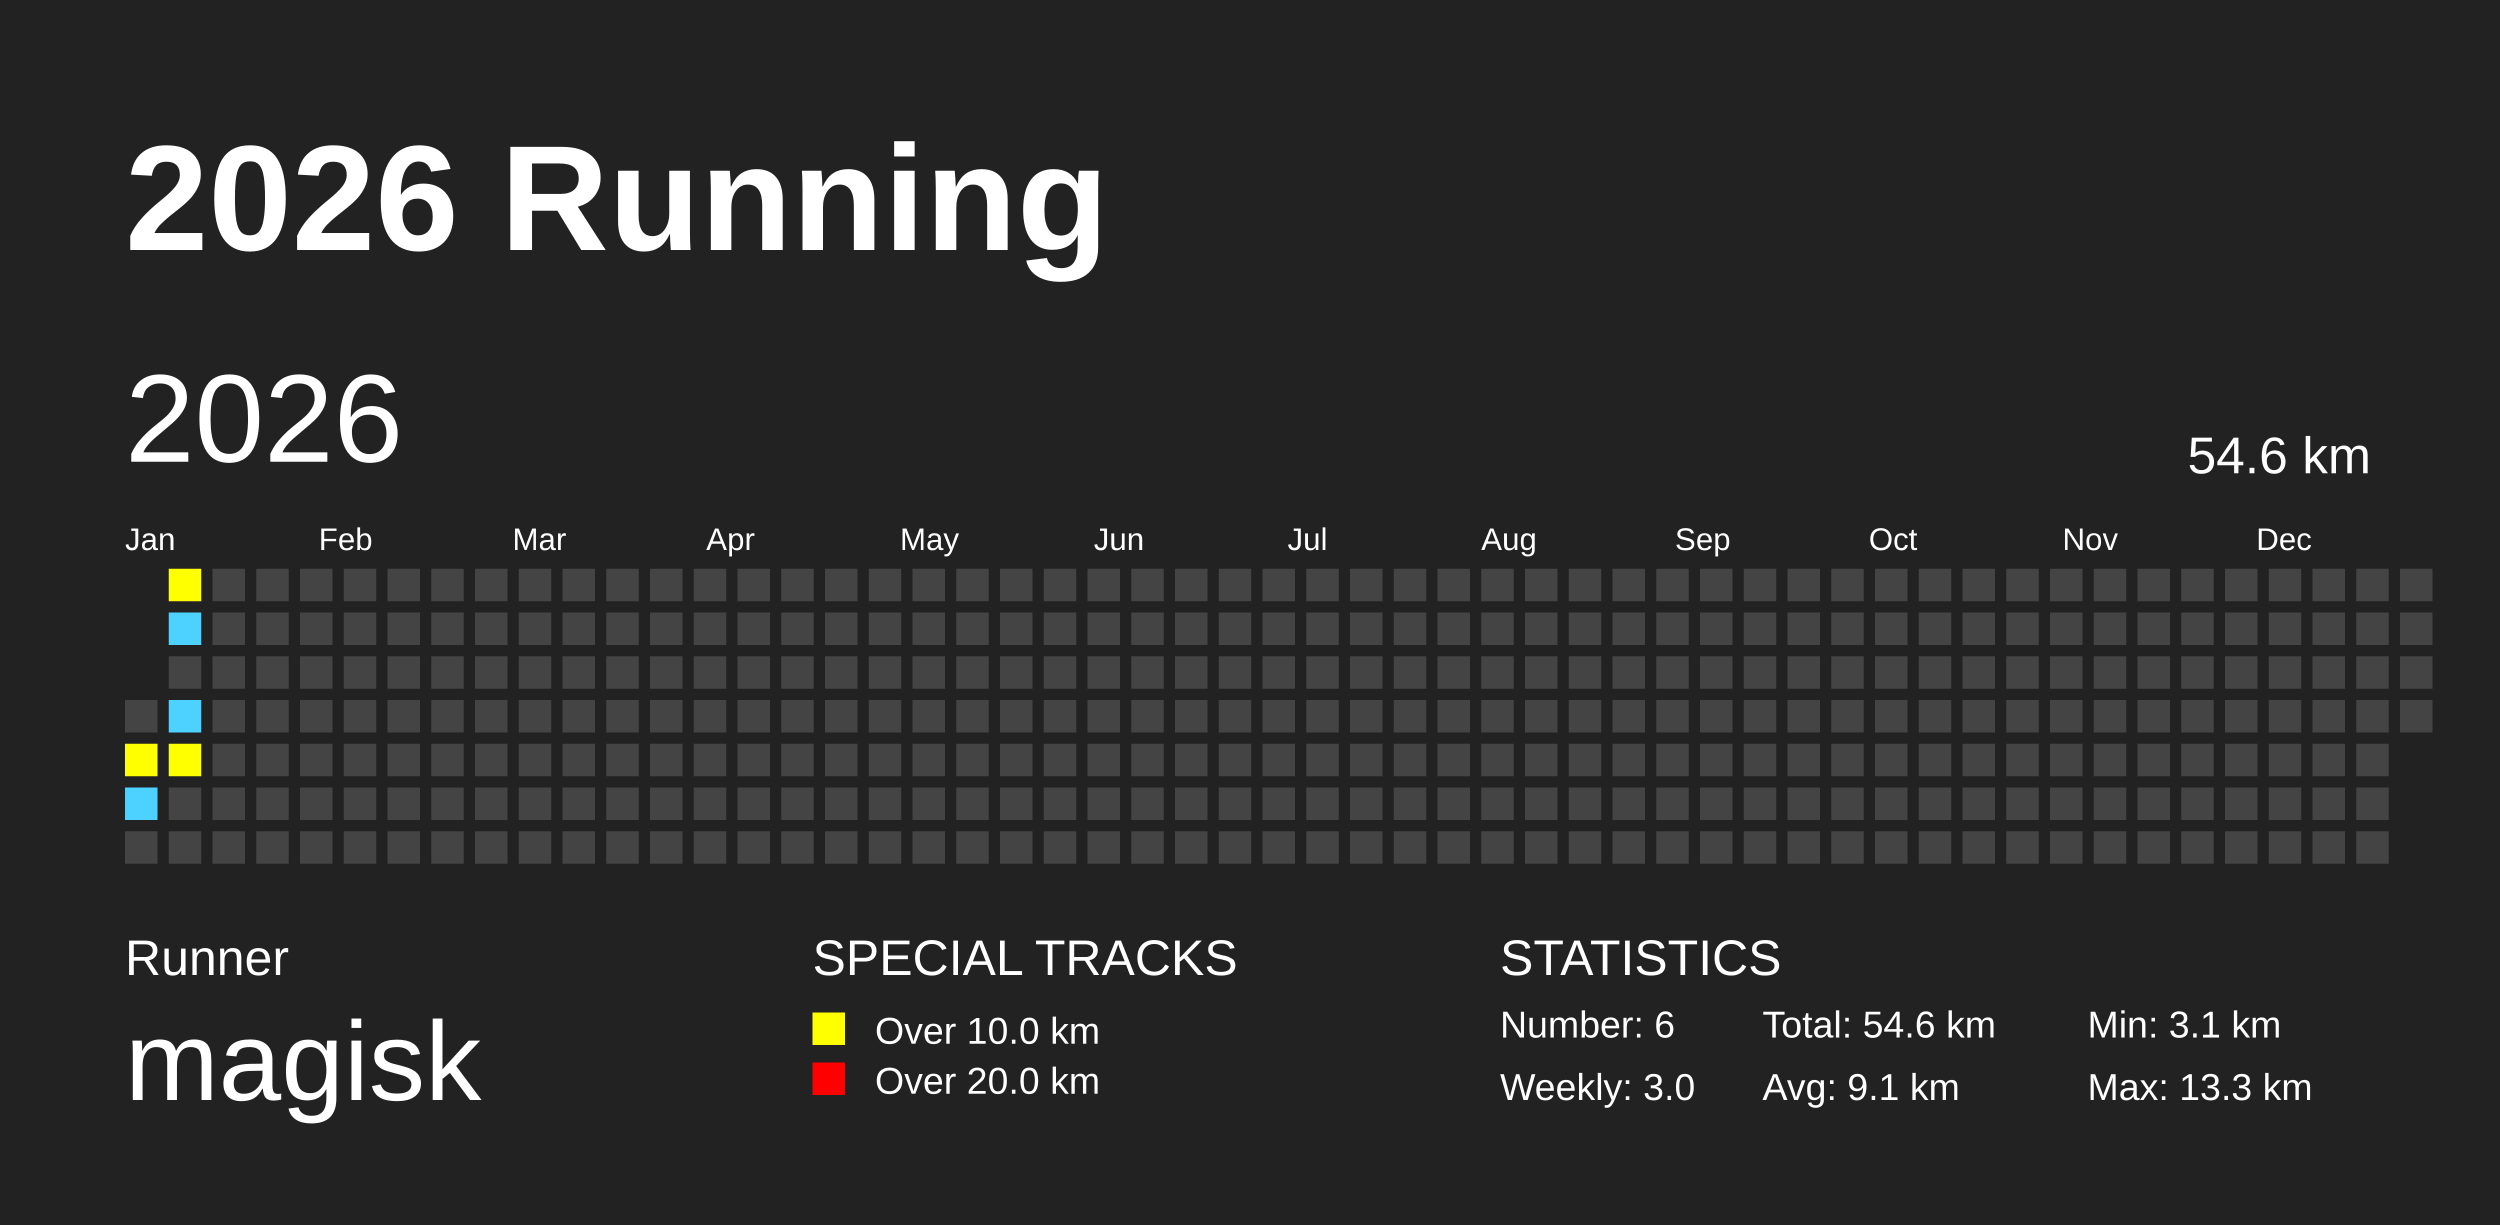
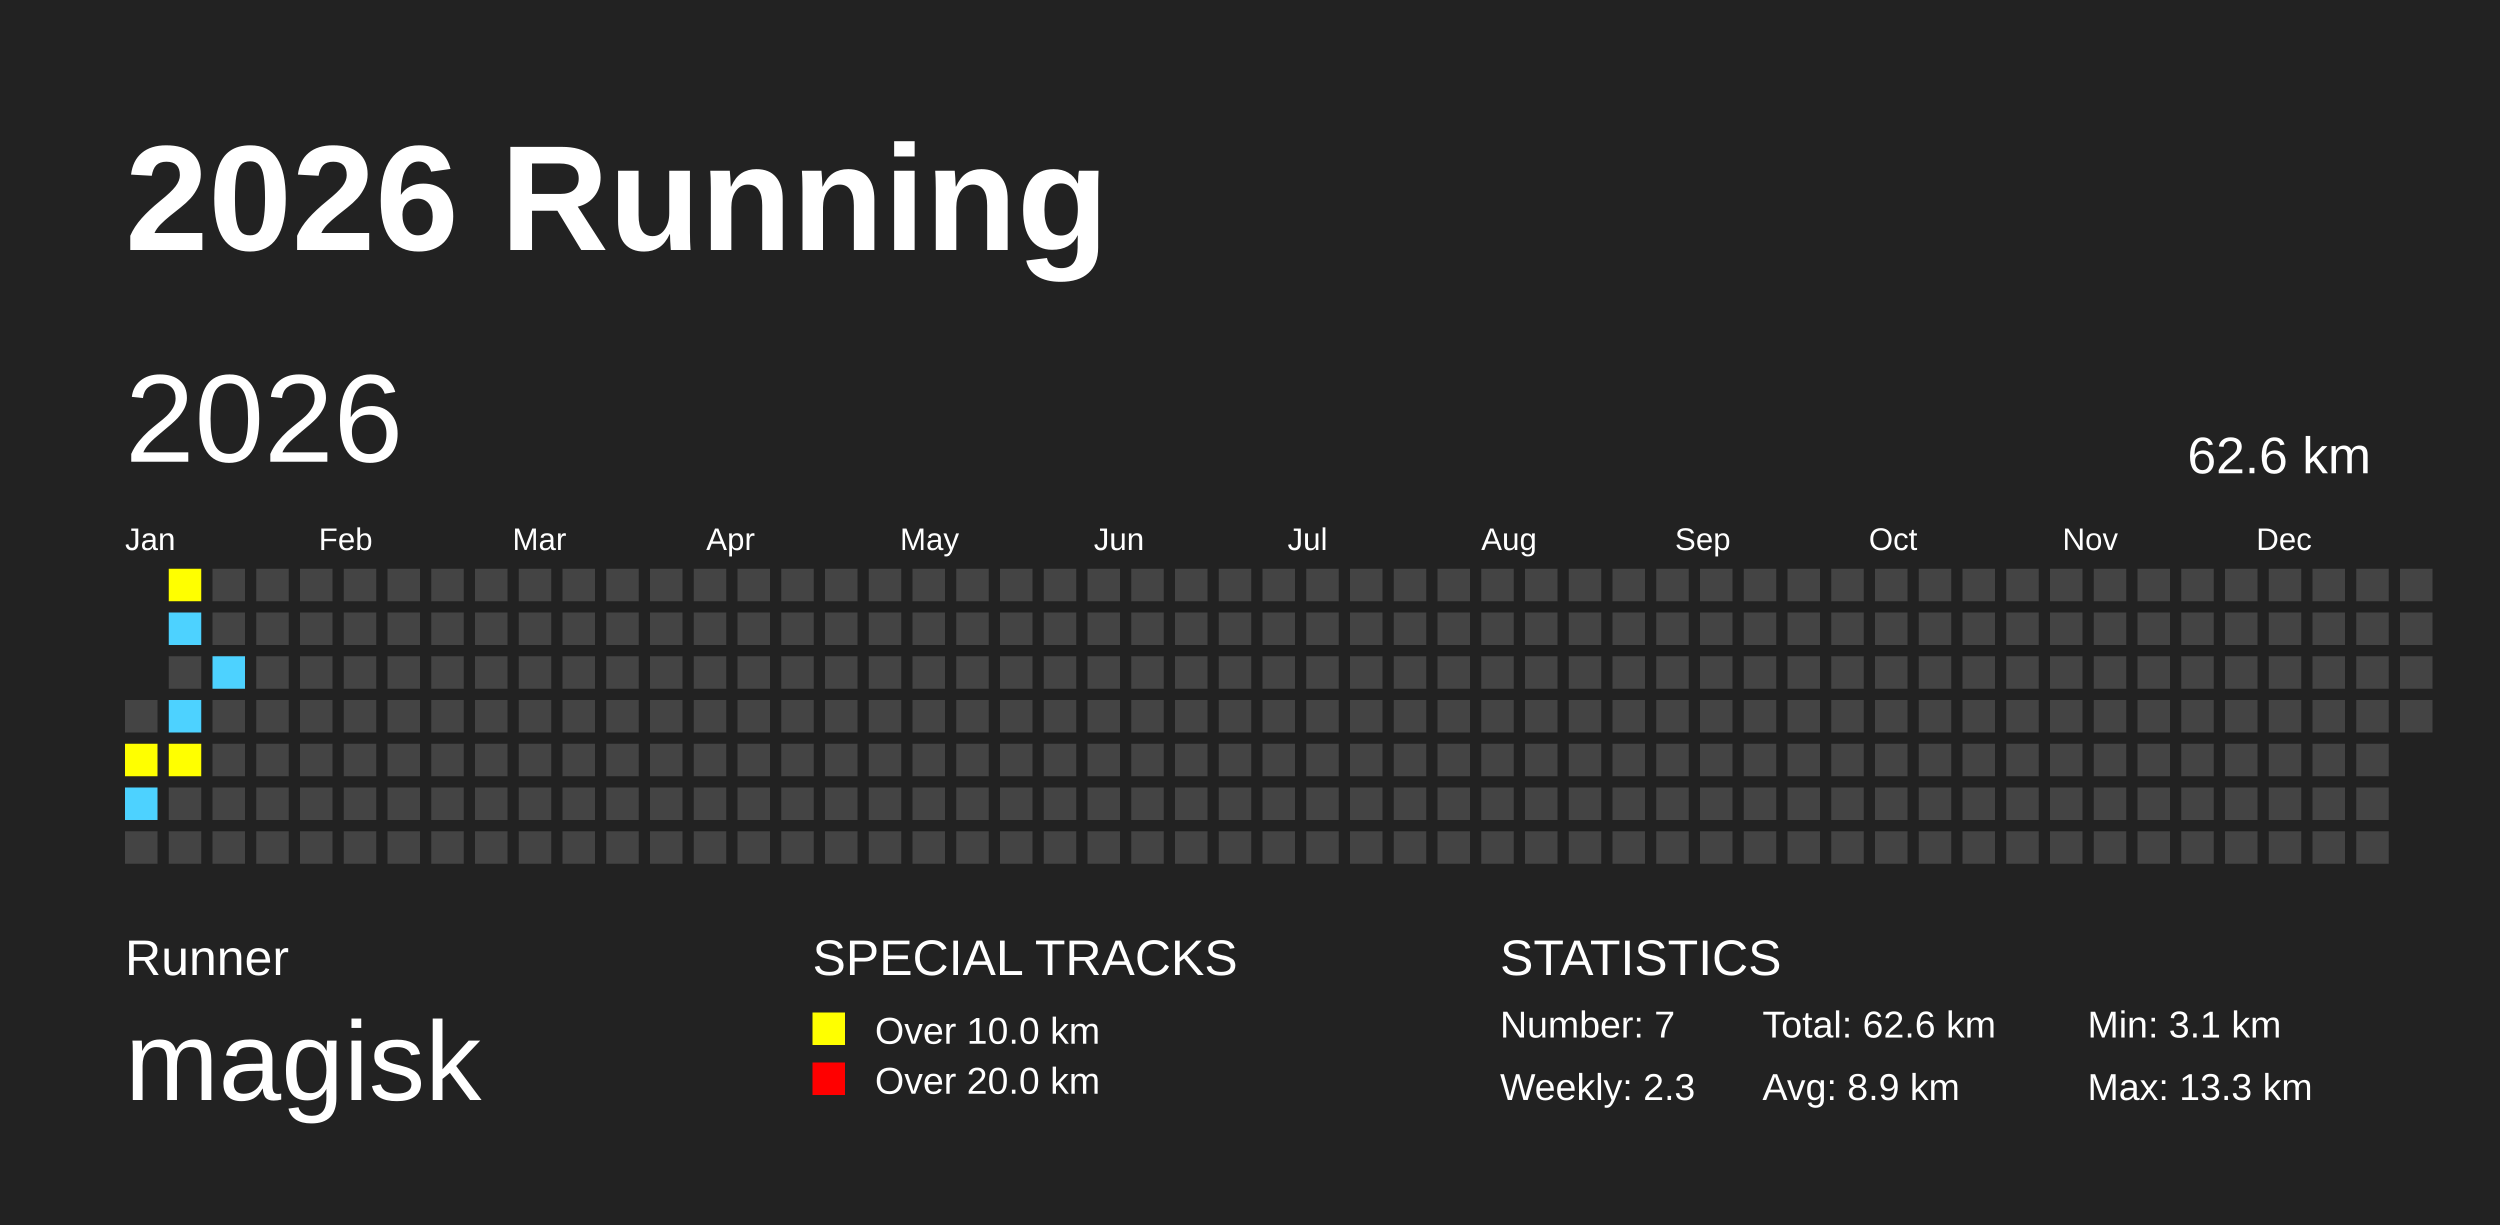
<svg xmlns="http://www.w3.org/2000/svg" baseProfile="full" height="98mm" version="1.1" viewBox="0,0,200,98" width="200mm">
  <defs />
  <rect fill="#222222" height="98" width="200" x="0" y="0" />
  <text fill="#FFFFFF" style="font-size:12px; font-family:Arial; font-weight:bold;" x="10" y="20">2026 Running</text>
  <text fill="#FFFFFF" style="font-size:4px; font-family:Arial" x="10" y="78">Runner</text>
  <text fill="#FFFFFF" style="font-size:9px; font-family:Arial" x="10" y="88">magisk</text>
  <text fill="#FFFFFF" style="font-size:4px; font-family:Arial" x="65" y="78">SPECIAL TRACKS</text>
  <rect fill="yellow" height="2.6" width="2.6" x="65" y="81" />
  <text fill="#FFFFFF" style="font-size:3px; font-family:Arial" x="70" y="83.5">Over 10.0 km</text>
  <rect fill="red" height="2.6" width="2.6" x="65" y="85" />
  <text fill="#FFFFFF" style="font-size:3px; font-family:Arial" x="70" y="87.5">Over 20.0 km</text>
  <text fill="#FFFFFF" style="font-size:4px; font-family:Arial" x="120" y="78">STATISTICS</text>
-   <text fill="#FFFFFF" style="font-size:3px; font-family:Arial" x="120" y="83">Number: 6</text>
-   <text fill="#FFFFFF" style="font-size:3px; font-family:Arial" x="120" y="88">Weekly: 3.0</text>
-   <text fill="#FFFFFF" style="font-size:3px; font-family:Arial" x="141" y="83">Total: 54.6 km</text>
-   <text fill="#FFFFFF" style="font-size:3px; font-family:Arial" x="141" y="88">Avg: 9.1 km</text>
+   <text fill="#FFFFFF" style="font-size:3px; font-family:Arial" x="120" y="83">Number: 7</text>
+   <text fill="#FFFFFF" style="font-size:3px; font-family:Arial" x="120" y="88">Weekly: 2.3</text>
+   <text fill="#FFFFFF" style="font-size:3px; font-family:Arial" x="141" y="83">Total: 62.6 km</text>
+   <text fill="#FFFFFF" style="font-size:3px; font-family:Arial" x="141" y="88">Avg: 8.9 km</text>
  <text fill="#FFFFFF" style="font-size:3px; font-family:Arial" x="167" y="83">Min: 3.1 km</text>
  <text fill="#FFFFFF" style="font-size:3px; font-family:Arial" x="167" y="88">Max: 13.3 km</text>
  <text dominant-baseline="hanging" fill="#FFFFFF" style="font-size:10.0px; font-family:Arial;" x="10" y="30">2026</text>
-   <text dominant-baseline="hanging" fill="#FFFFFF" style="font-size:4.125px; font-family:Arial;" x="175" y="35">54.6 km</text>
+   <text dominant-baseline="hanging" fill="#FFFFFF" style="font-size:4.125px; font-family:Arial;" x="175" y="35">62.6 km</text>
  <text fill="#FFFFFF" style="font-size:2.5px; font-family:Arial" x="10.0" y="44">Jan</text>
  <text fill="#FFFFFF" style="font-size:2.5px; font-family:Arial" x="25.5" y="44">Feb</text>
  <text fill="#FFFFFF" style="font-size:2.5px; font-family:Arial" x="41.0" y="44">Mar</text>
  <text fill="#FFFFFF" style="font-size:2.5px; font-family:Arial" x="56.5" y="44">Apr</text>
  <text fill="#FFFFFF" style="font-size:2.5px; font-family:Arial" x="72.0" y="44">May</text>
  <text fill="#FFFFFF" style="font-size:2.5px; font-family:Arial" x="87.5" y="44">Jun</text>
  <text fill="#FFFFFF" style="font-size:2.5px; font-family:Arial" x="103.0" y="44">Jul</text>
  <text fill="#FFFFFF" style="font-size:2.5px; font-family:Arial" x="118.5" y="44">Aug</text>
  <text fill="#FFFFFF" style="font-size:2.5px; font-family:Arial" x="134.0" y="44">Sep</text>
  <text fill="#FFFFFF" style="font-size:2.5px; font-family:Arial" x="149.5" y="44">Oct</text>
  <text fill="#FFFFFF" style="font-size:2.5px; font-family:Arial" x="165.0" y="44">Nov</text>
  <text fill="#FFFFFF" style="font-size:2.5px; font-family:Arial" x="180.5" y="44">Dec</text>
  <rect fill="#444444" height="2.6" width="2.6" x="10.0" y="56.0" />
  <rect fill="yellow" height="2.6" width="2.6" x="10.0" y="59.5" />
  <rect fill="#4DD2FF" height="2.6" width="2.6" x="10.0" y="63.0" />
  <rect fill="#444444" height="2.6" width="2.6" x="10.0" y="66.5" />
  <rect fill="yellow" height="2.6" width="2.6" x="13.5" y="45.5" />
  <rect fill="#4DD2FF" height="2.6" width="2.6" x="13.5" y="49.0" />
  <rect fill="#444444" height="2.6" width="2.6" x="13.5" y="52.5" />
  <rect fill="#4DD2FF" height="2.6" width="2.6" x="13.5" y="56.0" />
  <rect fill="yellow" height="2.6" width="2.6" x="13.5" y="59.5" />
  <rect fill="#444444" height="2.6" width="2.6" x="13.5" y="63.0" />
  <rect fill="#444444" height="2.6" width="2.6" x="13.5" y="66.5" />
  <rect fill="#444444" height="2.6" width="2.6" x="17.0" y="45.5" />
  <rect fill="#444444" height="2.6" width="2.6" x="17.0" y="49.0" />
-   <rect fill="#444444" height="2.6" width="2.6" x="17.0" y="52.5" />
+   <rect fill="#4DD2FF" height="2.6" width="2.6" x="17.0" y="52.5" />
  <rect fill="#444444" height="2.6" width="2.6" x="17.0" y="56.0" />
  <rect fill="#444444" height="2.6" width="2.6" x="17.0" y="59.5" />
  <rect fill="#444444" height="2.6" width="2.6" x="17.0" y="63.0" />
  <rect fill="#444444" height="2.6" width="2.6" x="17.0" y="66.5" />
  <rect fill="#444444" height="2.6" width="2.6" x="20.5" y="45.5" />
  <rect fill="#444444" height="2.6" width="2.6" x="20.5" y="49.0" />
  <rect fill="#444444" height="2.6" width="2.6" x="20.5" y="52.5" />
  <rect fill="#444444" height="2.6" width="2.6" x="20.5" y="56.0" />
  <rect fill="#444444" height="2.6" width="2.6" x="20.5" y="59.5" />
  <rect fill="#444444" height="2.6" width="2.6" x="20.5" y="63.0" />
  <rect fill="#444444" height="2.6" width="2.6" x="20.5" y="66.5" />
  <rect fill="#444444" height="2.6" width="2.6" x="24.0" y="45.5" />
  <rect fill="#444444" height="2.6" width="2.6" x="24.0" y="49.0" />
  <rect fill="#444444" height="2.6" width="2.6" x="24.0" y="52.5" />
  <rect fill="#444444" height="2.6" width="2.6" x="24.0" y="56.0" />
  <rect fill="#444444" height="2.6" width="2.6" x="24.0" y="59.5" />
  <rect fill="#444444" height="2.6" width="2.6" x="24.0" y="63.0" />
  <rect fill="#444444" height="2.6" width="2.6" x="24.0" y="66.5" />
  <rect fill="#444444" height="2.6" width="2.6" x="27.5" y="45.5" />
  <rect fill="#444444" height="2.6" width="2.6" x="27.5" y="49.0" />
  <rect fill="#444444" height="2.6" width="2.6" x="27.5" y="52.5" />
  <rect fill="#444444" height="2.6" width="2.6" x="27.5" y="56.0" />
  <rect fill="#444444" height="2.6" width="2.6" x="27.5" y="59.5" />
  <rect fill="#444444" height="2.6" width="2.6" x="27.5" y="63.0" />
  <rect fill="#444444" height="2.6" width="2.6" x="27.5" y="66.5" />
  <rect fill="#444444" height="2.6" width="2.6" x="31.0" y="45.5" />
  <rect fill="#444444" height="2.6" width="2.6" x="31.0" y="49.0" />
  <rect fill="#444444" height="2.6" width="2.6" x="31.0" y="52.5" />
  <rect fill="#444444" height="2.6" width="2.6" x="31.0" y="56.0" />
  <rect fill="#444444" height="2.6" width="2.6" x="31.0" y="59.5" />
  <rect fill="#444444" height="2.6" width="2.6" x="31.0" y="63.0" />
  <rect fill="#444444" height="2.6" width="2.6" x="31.0" y="66.5" />
  <rect fill="#444444" height="2.6" width="2.6" x="34.5" y="45.5" />
  <rect fill="#444444" height="2.6" width="2.6" x="34.5" y="49.0" />
  <rect fill="#444444" height="2.6" width="2.6" x="34.5" y="52.5" />
  <rect fill="#444444" height="2.6" width="2.6" x="34.5" y="56.0" />
  <rect fill="#444444" height="2.6" width="2.6" x="34.5" y="59.5" />
  <rect fill="#444444" height="2.6" width="2.6" x="34.5" y="63.0" />
  <rect fill="#444444" height="2.6" width="2.6" x="34.5" y="66.5" />
  <rect fill="#444444" height="2.6" width="2.6" x="38.0" y="45.5" />
  <rect fill="#444444" height="2.6" width="2.6" x="38.0" y="49.0" />
  <rect fill="#444444" height="2.6" width="2.6" x="38.0" y="52.5" />
  <rect fill="#444444" height="2.6" width="2.6" x="38.0" y="56.0" />
  <rect fill="#444444" height="2.6" width="2.6" x="38.0" y="59.5" />
  <rect fill="#444444" height="2.6" width="2.6" x="38.0" y="63.0" />
  <rect fill="#444444" height="2.6" width="2.6" x="38.0" y="66.5" />
  <rect fill="#444444" height="2.6" width="2.6" x="41.5" y="45.5" />
  <rect fill="#444444" height="2.6" width="2.6" x="41.5" y="49.0" />
  <rect fill="#444444" height="2.6" width="2.6" x="41.5" y="52.5" />
  <rect fill="#444444" height="2.6" width="2.6" x="41.5" y="56.0" />
  <rect fill="#444444" height="2.6" width="2.6" x="41.5" y="59.5" />
  <rect fill="#444444" height="2.6" width="2.6" x="41.5" y="63.0" />
  <rect fill="#444444" height="2.6" width="2.6" x="41.5" y="66.5" />
  <rect fill="#444444" height="2.6" width="2.6" x="45.0" y="45.5" />
  <rect fill="#444444" height="2.6" width="2.6" x="45.0" y="49.0" />
  <rect fill="#444444" height="2.6" width="2.6" x="45.0" y="52.5" />
  <rect fill="#444444" height="2.6" width="2.6" x="45.0" y="56.0" />
  <rect fill="#444444" height="2.6" width="2.6" x="45.0" y="59.5" />
  <rect fill="#444444" height="2.6" width="2.6" x="45.0" y="63.0" />
  <rect fill="#444444" height="2.6" width="2.6" x="45.0" y="66.5" />
  <rect fill="#444444" height="2.6" width="2.6" x="48.5" y="45.5" />
  <rect fill="#444444" height="2.6" width="2.6" x="48.5" y="49.0" />
  <rect fill="#444444" height="2.6" width="2.6" x="48.5" y="52.5" />
  <rect fill="#444444" height="2.6" width="2.6" x="48.5" y="56.0" />
  <rect fill="#444444" height="2.6" width="2.6" x="48.5" y="59.5" />
  <rect fill="#444444" height="2.6" width="2.6" x="48.5" y="63.0" />
  <rect fill="#444444" height="2.6" width="2.6" x="48.5" y="66.5" />
  <rect fill="#444444" height="2.6" width="2.6" x="52.0" y="45.5" />
  <rect fill="#444444" height="2.6" width="2.6" x="52.0" y="49.0" />
  <rect fill="#444444" height="2.6" width="2.6" x="52.0" y="52.5" />
  <rect fill="#444444" height="2.6" width="2.6" x="52.0" y="56.0" />
  <rect fill="#444444" height="2.6" width="2.6" x="52.0" y="59.5" />
  <rect fill="#444444" height="2.6" width="2.6" x="52.0" y="63.0" />
  <rect fill="#444444" height="2.6" width="2.6" x="52.0" y="66.5" />
  <rect fill="#444444" height="2.6" width="2.6" x="55.5" y="45.5" />
  <rect fill="#444444" height="2.6" width="2.6" x="55.5" y="49.0" />
  <rect fill="#444444" height="2.6" width="2.6" x="55.5" y="52.5" />
  <rect fill="#444444" height="2.6" width="2.6" x="55.5" y="56.0" />
  <rect fill="#444444" height="2.6" width="2.6" x="55.5" y="59.5" />
  <rect fill="#444444" height="2.6" width="2.6" x="55.5" y="63.0" />
  <rect fill="#444444" height="2.6" width="2.6" x="55.5" y="66.5" />
  <rect fill="#444444" height="2.6" width="2.6" x="59.0" y="45.5" />
  <rect fill="#444444" height="2.6" width="2.6" x="59.0" y="49.0" />
  <rect fill="#444444" height="2.6" width="2.6" x="59.0" y="52.5" />
  <rect fill="#444444" height="2.6" width="2.6" x="59.0" y="56.0" />
  <rect fill="#444444" height="2.6" width="2.6" x="59.0" y="59.5" />
  <rect fill="#444444" height="2.6" width="2.6" x="59.0" y="63.0" />
  <rect fill="#444444" height="2.6" width="2.6" x="59.0" y="66.5" />
  <rect fill="#444444" height="2.6" width="2.6" x="62.5" y="45.5" />
  <rect fill="#444444" height="2.6" width="2.6" x="62.5" y="49.0" />
  <rect fill="#444444" height="2.6" width="2.6" x="62.5" y="52.5" />
  <rect fill="#444444" height="2.6" width="2.6" x="62.5" y="56.0" />
  <rect fill="#444444" height="2.6" width="2.6" x="62.5" y="59.5" />
  <rect fill="#444444" height="2.6" width="2.6" x="62.5" y="63.0" />
  <rect fill="#444444" height="2.6" width="2.6" x="62.5" y="66.5" />
  <rect fill="#444444" height="2.6" width="2.6" x="66.0" y="45.5" />
  <rect fill="#444444" height="2.6" width="2.6" x="66.0" y="49.0" />
  <rect fill="#444444" height="2.6" width="2.6" x="66.0" y="52.5" />
  <rect fill="#444444" height="2.6" width="2.6" x="66.0" y="56.0" />
  <rect fill="#444444" height="2.6" width="2.6" x="66.0" y="59.5" />
  <rect fill="#444444" height="2.6" width="2.6" x="66.0" y="63.0" />
  <rect fill="#444444" height="2.6" width="2.6" x="66.0" y="66.5" />
  <rect fill="#444444" height="2.6" width="2.6" x="69.5" y="45.5" />
  <rect fill="#444444" height="2.6" width="2.6" x="69.5" y="49.0" />
  <rect fill="#444444" height="2.6" width="2.6" x="69.5" y="52.5" />
  <rect fill="#444444" height="2.6" width="2.6" x="69.5" y="56.0" />
  <rect fill="#444444" height="2.6" width="2.6" x="69.5" y="59.5" />
  <rect fill="#444444" height="2.6" width="2.6" x="69.5" y="63.0" />
  <rect fill="#444444" height="2.6" width="2.6" x="69.5" y="66.5" />
  <rect fill="#444444" height="2.6" width="2.6" x="73.0" y="45.5" />
  <rect fill="#444444" height="2.6" width="2.6" x="73.0" y="49.0" />
  <rect fill="#444444" height="2.6" width="2.6" x="73.0" y="52.5" />
  <rect fill="#444444" height="2.6" width="2.6" x="73.0" y="56.0" />
  <rect fill="#444444" height="2.6" width="2.6" x="73.0" y="59.5" />
  <rect fill="#444444" height="2.6" width="2.6" x="73.0" y="63.0" />
  <rect fill="#444444" height="2.6" width="2.6" x="73.0" y="66.5" />
  <rect fill="#444444" height="2.6" width="2.6" x="76.5" y="45.5" />
  <rect fill="#444444" height="2.6" width="2.6" x="76.5" y="49.0" />
  <rect fill="#444444" height="2.6" width="2.6" x="76.5" y="52.5" />
  <rect fill="#444444" height="2.6" width="2.6" x="76.5" y="56.0" />
  <rect fill="#444444" height="2.6" width="2.6" x="76.5" y="59.5" />
  <rect fill="#444444" height="2.6" width="2.6" x="76.5" y="63.0" />
  <rect fill="#444444" height="2.6" width="2.6" x="76.5" y="66.5" />
  <rect fill="#444444" height="2.6" width="2.6" x="80.0" y="45.5" />
  <rect fill="#444444" height="2.6" width="2.6" x="80.0" y="49.0" />
  <rect fill="#444444" height="2.6" width="2.6" x="80.0" y="52.5" />
  <rect fill="#444444" height="2.6" width="2.6" x="80.0" y="56.0" />
  <rect fill="#444444" height="2.6" width="2.6" x="80.0" y="59.5" />
  <rect fill="#444444" height="2.6" width="2.6" x="80.0" y="63.0" />
  <rect fill="#444444" height="2.6" width="2.6" x="80.0" y="66.5" />
  <rect fill="#444444" height="2.6" width="2.6" x="83.5" y="45.5" />
  <rect fill="#444444" height="2.6" width="2.6" x="83.5" y="49.0" />
  <rect fill="#444444" height="2.6" width="2.6" x="83.5" y="52.5" />
  <rect fill="#444444" height="2.6" width="2.6" x="83.5" y="56.0" />
  <rect fill="#444444" height="2.6" width="2.6" x="83.5" y="59.5" />
  <rect fill="#444444" height="2.6" width="2.6" x="83.5" y="63.0" />
  <rect fill="#444444" height="2.6" width="2.6" x="83.5" y="66.5" />
  <rect fill="#444444" height="2.6" width="2.6" x="87.0" y="45.5" />
  <rect fill="#444444" height="2.6" width="2.6" x="87.0" y="49.0" />
  <rect fill="#444444" height="2.6" width="2.6" x="87.0" y="52.5" />
  <rect fill="#444444" height="2.6" width="2.6" x="87.0" y="56.0" />
  <rect fill="#444444" height="2.6" width="2.6" x="87.0" y="59.5" />
  <rect fill="#444444" height="2.6" width="2.6" x="87.0" y="63.0" />
  <rect fill="#444444" height="2.6" width="2.6" x="87.0" y="66.5" />
  <rect fill="#444444" height="2.6" width="2.6" x="90.5" y="45.5" />
  <rect fill="#444444" height="2.6" width="2.6" x="90.5" y="49.0" />
  <rect fill="#444444" height="2.6" width="2.6" x="90.5" y="52.5" />
  <rect fill="#444444" height="2.6" width="2.6" x="90.5" y="56.0" />
  <rect fill="#444444" height="2.6" width="2.6" x="90.5" y="59.5" />
  <rect fill="#444444" height="2.6" width="2.6" x="90.5" y="63.0" />
  <rect fill="#444444" height="2.6" width="2.6" x="90.5" y="66.5" />
  <rect fill="#444444" height="2.6" width="2.6" x="94.0" y="45.5" />
  <rect fill="#444444" height="2.6" width="2.6" x="94.0" y="49.0" />
  <rect fill="#444444" height="2.6" width="2.6" x="94.0" y="52.5" />
  <rect fill="#444444" height="2.6" width="2.6" x="94.0" y="56.0" />
  <rect fill="#444444" height="2.6" width="2.6" x="94.0" y="59.5" />
  <rect fill="#444444" height="2.6" width="2.6" x="94.0" y="63.0" />
  <rect fill="#444444" height="2.6" width="2.6" x="94.0" y="66.5" />
  <rect fill="#444444" height="2.6" width="2.6" x="97.5" y="45.5" />
  <rect fill="#444444" height="2.6" width="2.6" x="97.5" y="49.0" />
  <rect fill="#444444" height="2.6" width="2.6" x="97.5" y="52.5" />
  <rect fill="#444444" height="2.6" width="2.6" x="97.5" y="56.0" />
  <rect fill="#444444" height="2.6" width="2.6" x="97.5" y="59.5" />
  <rect fill="#444444" height="2.6" width="2.6" x="97.5" y="63.0" />
  <rect fill="#444444" height="2.6" width="2.6" x="97.5" y="66.5" />
  <rect fill="#444444" height="2.6" width="2.6" x="101.0" y="45.5" />
  <rect fill="#444444" height="2.6" width="2.6" x="101.0" y="49.0" />
  <rect fill="#444444" height="2.6" width="2.6" x="101.0" y="52.5" />
  <rect fill="#444444" height="2.6" width="2.6" x="101.0" y="56.0" />
  <rect fill="#444444" height="2.6" width="2.6" x="101.0" y="59.5" />
  <rect fill="#444444" height="2.6" width="2.6" x="101.0" y="63.0" />
  <rect fill="#444444" height="2.6" width="2.6" x="101.0" y="66.5" />
  <rect fill="#444444" height="2.6" width="2.6" x="104.5" y="45.5" />
  <rect fill="#444444" height="2.6" width="2.6" x="104.5" y="49.0" />
  <rect fill="#444444" height="2.6" width="2.6" x="104.5" y="52.5" />
  <rect fill="#444444" height="2.6" width="2.6" x="104.5" y="56.0" />
  <rect fill="#444444" height="2.6" width="2.6" x="104.5" y="59.5" />
  <rect fill="#444444" height="2.6" width="2.6" x="104.5" y="63.0" />
  <rect fill="#444444" height="2.6" width="2.6" x="104.5" y="66.5" />
  <rect fill="#444444" height="2.6" width="2.6" x="108.0" y="45.5" />
  <rect fill="#444444" height="2.6" width="2.6" x="108.0" y="49.0" />
  <rect fill="#444444" height="2.6" width="2.6" x="108.0" y="52.5" />
  <rect fill="#444444" height="2.6" width="2.6" x="108.0" y="56.0" />
  <rect fill="#444444" height="2.6" width="2.6" x="108.0" y="59.5" />
  <rect fill="#444444" height="2.6" width="2.6" x="108.0" y="63.0" />
  <rect fill="#444444" height="2.6" width="2.6" x="108.0" y="66.5" />
  <rect fill="#444444" height="2.6" width="2.6" x="111.5" y="45.5" />
  <rect fill="#444444" height="2.6" width="2.6" x="111.5" y="49.0" />
  <rect fill="#444444" height="2.6" width="2.6" x="111.5" y="52.5" />
  <rect fill="#444444" height="2.6" width="2.6" x="111.5" y="56.0" />
  <rect fill="#444444" height="2.6" width="2.6" x="111.5" y="59.5" />
  <rect fill="#444444" height="2.6" width="2.6" x="111.5" y="63.0" />
  <rect fill="#444444" height="2.6" width="2.6" x="111.5" y="66.5" />
  <rect fill="#444444" height="2.6" width="2.6" x="115.0" y="45.5" />
  <rect fill="#444444" height="2.6" width="2.6" x="115.0" y="49.0" />
  <rect fill="#444444" height="2.6" width="2.6" x="115.0" y="52.5" />
  <rect fill="#444444" height="2.6" width="2.6" x="115.0" y="56.0" />
  <rect fill="#444444" height="2.6" width="2.6" x="115.0" y="59.5" />
  <rect fill="#444444" height="2.6" width="2.6" x="115.0" y="63.0" />
  <rect fill="#444444" height="2.6" width="2.6" x="115.0" y="66.5" />
  <rect fill="#444444" height="2.6" width="2.6" x="118.5" y="45.5" />
  <rect fill="#444444" height="2.6" width="2.6" x="118.5" y="49.0" />
  <rect fill="#444444" height="2.6" width="2.6" x="118.5" y="52.5" />
  <rect fill="#444444" height="2.6" width="2.6" x="118.5" y="56.0" />
  <rect fill="#444444" height="2.6" width="2.6" x="118.5" y="59.5" />
  <rect fill="#444444" height="2.6" width="2.6" x="118.5" y="63.0" />
  <rect fill="#444444" height="2.6" width="2.6" x="118.5" y="66.5" />
  <rect fill="#444444" height="2.6" width="2.6" x="122.0" y="45.5" />
  <rect fill="#444444" height="2.6" width="2.6" x="122.0" y="49.0" />
  <rect fill="#444444" height="2.6" width="2.6" x="122.0" y="52.5" />
  <rect fill="#444444" height="2.6" width="2.6" x="122.0" y="56.0" />
  <rect fill="#444444" height="2.6" width="2.6" x="122.0" y="59.5" />
  <rect fill="#444444" height="2.6" width="2.6" x="122.0" y="63.0" />
  <rect fill="#444444" height="2.6" width="2.6" x="122.0" y="66.5" />
  <rect fill="#444444" height="2.6" width="2.6" x="125.5" y="45.5" />
  <rect fill="#444444" height="2.6" width="2.6" x="125.5" y="49.0" />
  <rect fill="#444444" height="2.6" width="2.6" x="125.5" y="52.5" />
  <rect fill="#444444" height="2.6" width="2.6" x="125.5" y="56.0" />
  <rect fill="#444444" height="2.6" width="2.6" x="125.5" y="59.5" />
  <rect fill="#444444" height="2.6" width="2.6" x="125.5" y="63.0" />
  <rect fill="#444444" height="2.6" width="2.6" x="125.5" y="66.5" />
  <rect fill="#444444" height="2.6" width="2.6" x="129.0" y="45.5" />
  <rect fill="#444444" height="2.6" width="2.6" x="129.0" y="49.0" />
  <rect fill="#444444" height="2.6" width="2.6" x="129.0" y="52.5" />
  <rect fill="#444444" height="2.6" width="2.6" x="129.0" y="56.0" />
  <rect fill="#444444" height="2.6" width="2.6" x="129.0" y="59.5" />
  <rect fill="#444444" height="2.6" width="2.6" x="129.0" y="63.0" />
  <rect fill="#444444" height="2.6" width="2.6" x="129.0" y="66.5" />
  <rect fill="#444444" height="2.6" width="2.6" x="132.5" y="45.5" />
  <rect fill="#444444" height="2.6" width="2.6" x="132.5" y="49.0" />
  <rect fill="#444444" height="2.6" width="2.6" x="132.5" y="52.5" />
  <rect fill="#444444" height="2.6" width="2.6" x="132.5" y="56.0" />
  <rect fill="#444444" height="2.6" width="2.6" x="132.5" y="59.5" />
  <rect fill="#444444" height="2.6" width="2.6" x="132.5" y="63.0" />
  <rect fill="#444444" height="2.6" width="2.6" x="132.5" y="66.5" />
  <rect fill="#444444" height="2.6" width="2.6" x="136.0" y="45.5" />
  <rect fill="#444444" height="2.6" width="2.6" x="136.0" y="49.0" />
  <rect fill="#444444" height="2.6" width="2.6" x="136.0" y="52.5" />
  <rect fill="#444444" height="2.6" width="2.6" x="136.0" y="56.0" />
  <rect fill="#444444" height="2.6" width="2.6" x="136.0" y="59.5" />
  <rect fill="#444444" height="2.6" width="2.6" x="136.0" y="63.0" />
  <rect fill="#444444" height="2.6" width="2.6" x="136.0" y="66.5" />
  <rect fill="#444444" height="2.6" width="2.6" x="139.5" y="45.5" />
  <rect fill="#444444" height="2.6" width="2.6" x="139.5" y="49.0" />
  <rect fill="#444444" height="2.6" width="2.6" x="139.5" y="52.5" />
  <rect fill="#444444" height="2.6" width="2.6" x="139.5" y="56.0" />
  <rect fill="#444444" height="2.6" width="2.6" x="139.5" y="59.5" />
  <rect fill="#444444" height="2.6" width="2.6" x="139.5" y="63.0" />
  <rect fill="#444444" height="2.6" width="2.6" x="139.5" y="66.5" />
  <rect fill="#444444" height="2.6" width="2.6" x="143.0" y="45.5" />
  <rect fill="#444444" height="2.6" width="2.6" x="143.0" y="49.0" />
  <rect fill="#444444" height="2.6" width="2.6" x="143.0" y="52.5" />
  <rect fill="#444444" height="2.6" width="2.6" x="143.0" y="56.0" />
  <rect fill="#444444" height="2.6" width="2.6" x="143.0" y="59.5" />
  <rect fill="#444444" height="2.6" width="2.6" x="143.0" y="63.0" />
  <rect fill="#444444" height="2.6" width="2.6" x="143.0" y="66.5" />
  <rect fill="#444444" height="2.6" width="2.6" x="146.5" y="45.5" />
  <rect fill="#444444" height="2.6" width="2.6" x="146.5" y="49.0" />
  <rect fill="#444444" height="2.6" width="2.6" x="146.5" y="52.5" />
  <rect fill="#444444" height="2.6" width="2.6" x="146.5" y="56.0" />
  <rect fill="#444444" height="2.6" width="2.6" x="146.5" y="59.5" />
  <rect fill="#444444" height="2.6" width="2.6" x="146.5" y="63.0" />
  <rect fill="#444444" height="2.6" width="2.6" x="146.5" y="66.5" />
  <rect fill="#444444" height="2.6" width="2.6" x="150.0" y="45.5" />
  <rect fill="#444444" height="2.6" width="2.6" x="150.0" y="49.0" />
  <rect fill="#444444" height="2.6" width="2.6" x="150.0" y="52.5" />
  <rect fill="#444444" height="2.6" width="2.6" x="150.0" y="56.0" />
  <rect fill="#444444" height="2.6" width="2.6" x="150.0" y="59.5" />
  <rect fill="#444444" height="2.6" width="2.6" x="150.0" y="63.0" />
  <rect fill="#444444" height="2.6" width="2.6" x="150.0" y="66.5" />
  <rect fill="#444444" height="2.6" width="2.6" x="153.5" y="45.5" />
  <rect fill="#444444" height="2.6" width="2.6" x="153.5" y="49.0" />
  <rect fill="#444444" height="2.6" width="2.6" x="153.5" y="52.5" />
  <rect fill="#444444" height="2.6" width="2.6" x="153.5" y="56.0" />
  <rect fill="#444444" height="2.6" width="2.6" x="153.5" y="59.5" />
  <rect fill="#444444" height="2.6" width="2.6" x="153.5" y="63.0" />
  <rect fill="#444444" height="2.6" width="2.6" x="153.5" y="66.5" />
  <rect fill="#444444" height="2.6" width="2.6" x="157.0" y="45.5" />
  <rect fill="#444444" height="2.6" width="2.6" x="157.0" y="49.0" />
  <rect fill="#444444" height="2.6" width="2.6" x="157.0" y="52.5" />
  <rect fill="#444444" height="2.6" width="2.6" x="157.0" y="56.0" />
  <rect fill="#444444" height="2.6" width="2.6" x="157.0" y="59.5" />
  <rect fill="#444444" height="2.6" width="2.6" x="157.0" y="63.0" />
  <rect fill="#444444" height="2.6" width="2.6" x="157.0" y="66.5" />
  <rect fill="#444444" height="2.6" width="2.6" x="160.5" y="45.5" />
  <rect fill="#444444" height="2.6" width="2.6" x="160.5" y="49.0" />
  <rect fill="#444444" height="2.6" width="2.6" x="160.5" y="52.5" />
  <rect fill="#444444" height="2.6" width="2.6" x="160.5" y="56.0" />
  <rect fill="#444444" height="2.6" width="2.6" x="160.5" y="59.5" />
  <rect fill="#444444" height="2.6" width="2.6" x="160.5" y="63.0" />
  <rect fill="#444444" height="2.6" width="2.6" x="160.5" y="66.5" />
  <rect fill="#444444" height="2.6" width="2.6" x="164.0" y="45.5" />
  <rect fill="#444444" height="2.6" width="2.6" x="164.0" y="49.0" />
  <rect fill="#444444" height="2.6" width="2.6" x="164.0" y="52.5" />
  <rect fill="#444444" height="2.6" width="2.6" x="164.0" y="56.0" />
  <rect fill="#444444" height="2.6" width="2.6" x="164.0" y="59.5" />
  <rect fill="#444444" height="2.6" width="2.6" x="164.0" y="63.0" />
  <rect fill="#444444" height="2.6" width="2.6" x="164.0" y="66.5" />
  <rect fill="#444444" height="2.6" width="2.6" x="167.5" y="45.5" />
  <rect fill="#444444" height="2.6" width="2.6" x="167.5" y="49.0" />
  <rect fill="#444444" height="2.6" width="2.6" x="167.5" y="52.5" />
  <rect fill="#444444" height="2.6" width="2.6" x="167.5" y="56.0" />
  <rect fill="#444444" height="2.6" width="2.6" x="167.5" y="59.5" />
  <rect fill="#444444" height="2.6" width="2.6" x="167.5" y="63.0" />
  <rect fill="#444444" height="2.6" width="2.6" x="167.5" y="66.5" />
  <rect fill="#444444" height="2.6" width="2.6" x="171.0" y="45.5" />
  <rect fill="#444444" height="2.6" width="2.6" x="171.0" y="49.0" />
  <rect fill="#444444" height="2.6" width="2.6" x="171.0" y="52.5" />
  <rect fill="#444444" height="2.6" width="2.6" x="171.0" y="56.0" />
  <rect fill="#444444" height="2.6" width="2.6" x="171.0" y="59.5" />
  <rect fill="#444444" height="2.6" width="2.6" x="171.0" y="63.0" />
  <rect fill="#444444" height="2.6" width="2.6" x="171.0" y="66.5" />
  <rect fill="#444444" height="2.6" width="2.6" x="174.5" y="45.5" />
  <rect fill="#444444" height="2.6" width="2.6" x="174.5" y="49.0" />
  <rect fill="#444444" height="2.6" width="2.6" x="174.5" y="52.5" />
  <rect fill="#444444" height="2.6" width="2.6" x="174.5" y="56.0" />
  <rect fill="#444444" height="2.6" width="2.6" x="174.5" y="59.5" />
  <rect fill="#444444" height="2.6" width="2.6" x="174.5" y="63.0" />
  <rect fill="#444444" height="2.6" width="2.6" x="174.5" y="66.5" />
  <rect fill="#444444" height="2.6" width="2.6" x="178.0" y="45.5" />
  <rect fill="#444444" height="2.6" width="2.6" x="178.0" y="49.0" />
  <rect fill="#444444" height="2.6" width="2.6" x="178.0" y="52.5" />
  <rect fill="#444444" height="2.6" width="2.6" x="178.0" y="56.0" />
  <rect fill="#444444" height="2.6" width="2.6" x="178.0" y="59.5" />
  <rect fill="#444444" height="2.6" width="2.6" x="178.0" y="63.0" />
  <rect fill="#444444" height="2.6" width="2.6" x="178.0" y="66.5" />
  <rect fill="#444444" height="2.6" width="2.6" x="181.5" y="45.5" />
  <rect fill="#444444" height="2.6" width="2.6" x="181.5" y="49.0" />
  <rect fill="#444444" height="2.6" width="2.6" x="181.5" y="52.5" />
  <rect fill="#444444" height="2.6" width="2.6" x="181.5" y="56.0" />
  <rect fill="#444444" height="2.6" width="2.6" x="181.5" y="59.5" />
  <rect fill="#444444" height="2.6" width="2.6" x="181.5" y="63.0" />
  <rect fill="#444444" height="2.6" width="2.6" x="181.5" y="66.5" />
  <rect fill="#444444" height="2.6" width="2.6" x="185.0" y="45.5" />
  <rect fill="#444444" height="2.6" width="2.6" x="185.0" y="49.0" />
  <rect fill="#444444" height="2.6" width="2.6" x="185.0" y="52.5" />
  <rect fill="#444444" height="2.6" width="2.6" x="185.0" y="56.0" />
  <rect fill="#444444" height="2.6" width="2.6" x="185.0" y="59.5" />
  <rect fill="#444444" height="2.6" width="2.6" x="185.0" y="63.0" />
  <rect fill="#444444" height="2.6" width="2.6" x="185.0" y="66.5" />
  <rect fill="#444444" height="2.6" width="2.6" x="188.5" y="45.5" />
  <rect fill="#444444" height="2.6" width="2.6" x="188.5" y="49.0" />
  <rect fill="#444444" height="2.6" width="2.6" x="188.5" y="52.5" />
  <rect fill="#444444" height="2.6" width="2.6" x="188.5" y="56.0" />
  <rect fill="#444444" height="2.6" width="2.6" x="188.5" y="59.5" />
  <rect fill="#444444" height="2.6" width="2.6" x="188.5" y="63.0" />
  <rect fill="#444444" height="2.6" width="2.6" x="188.5" y="66.5" />
  <rect fill="#444444" height="2.6" width="2.6" x="192.0" y="45.5" />
  <rect fill="#444444" height="2.6" width="2.6" x="192.0" y="49.0" />
  <rect fill="#444444" height="2.6" width="2.6" x="192.0" y="52.5" />
  <rect fill="#444444" height="2.6" width="2.6" x="192.0" y="56.0" />
</svg>
